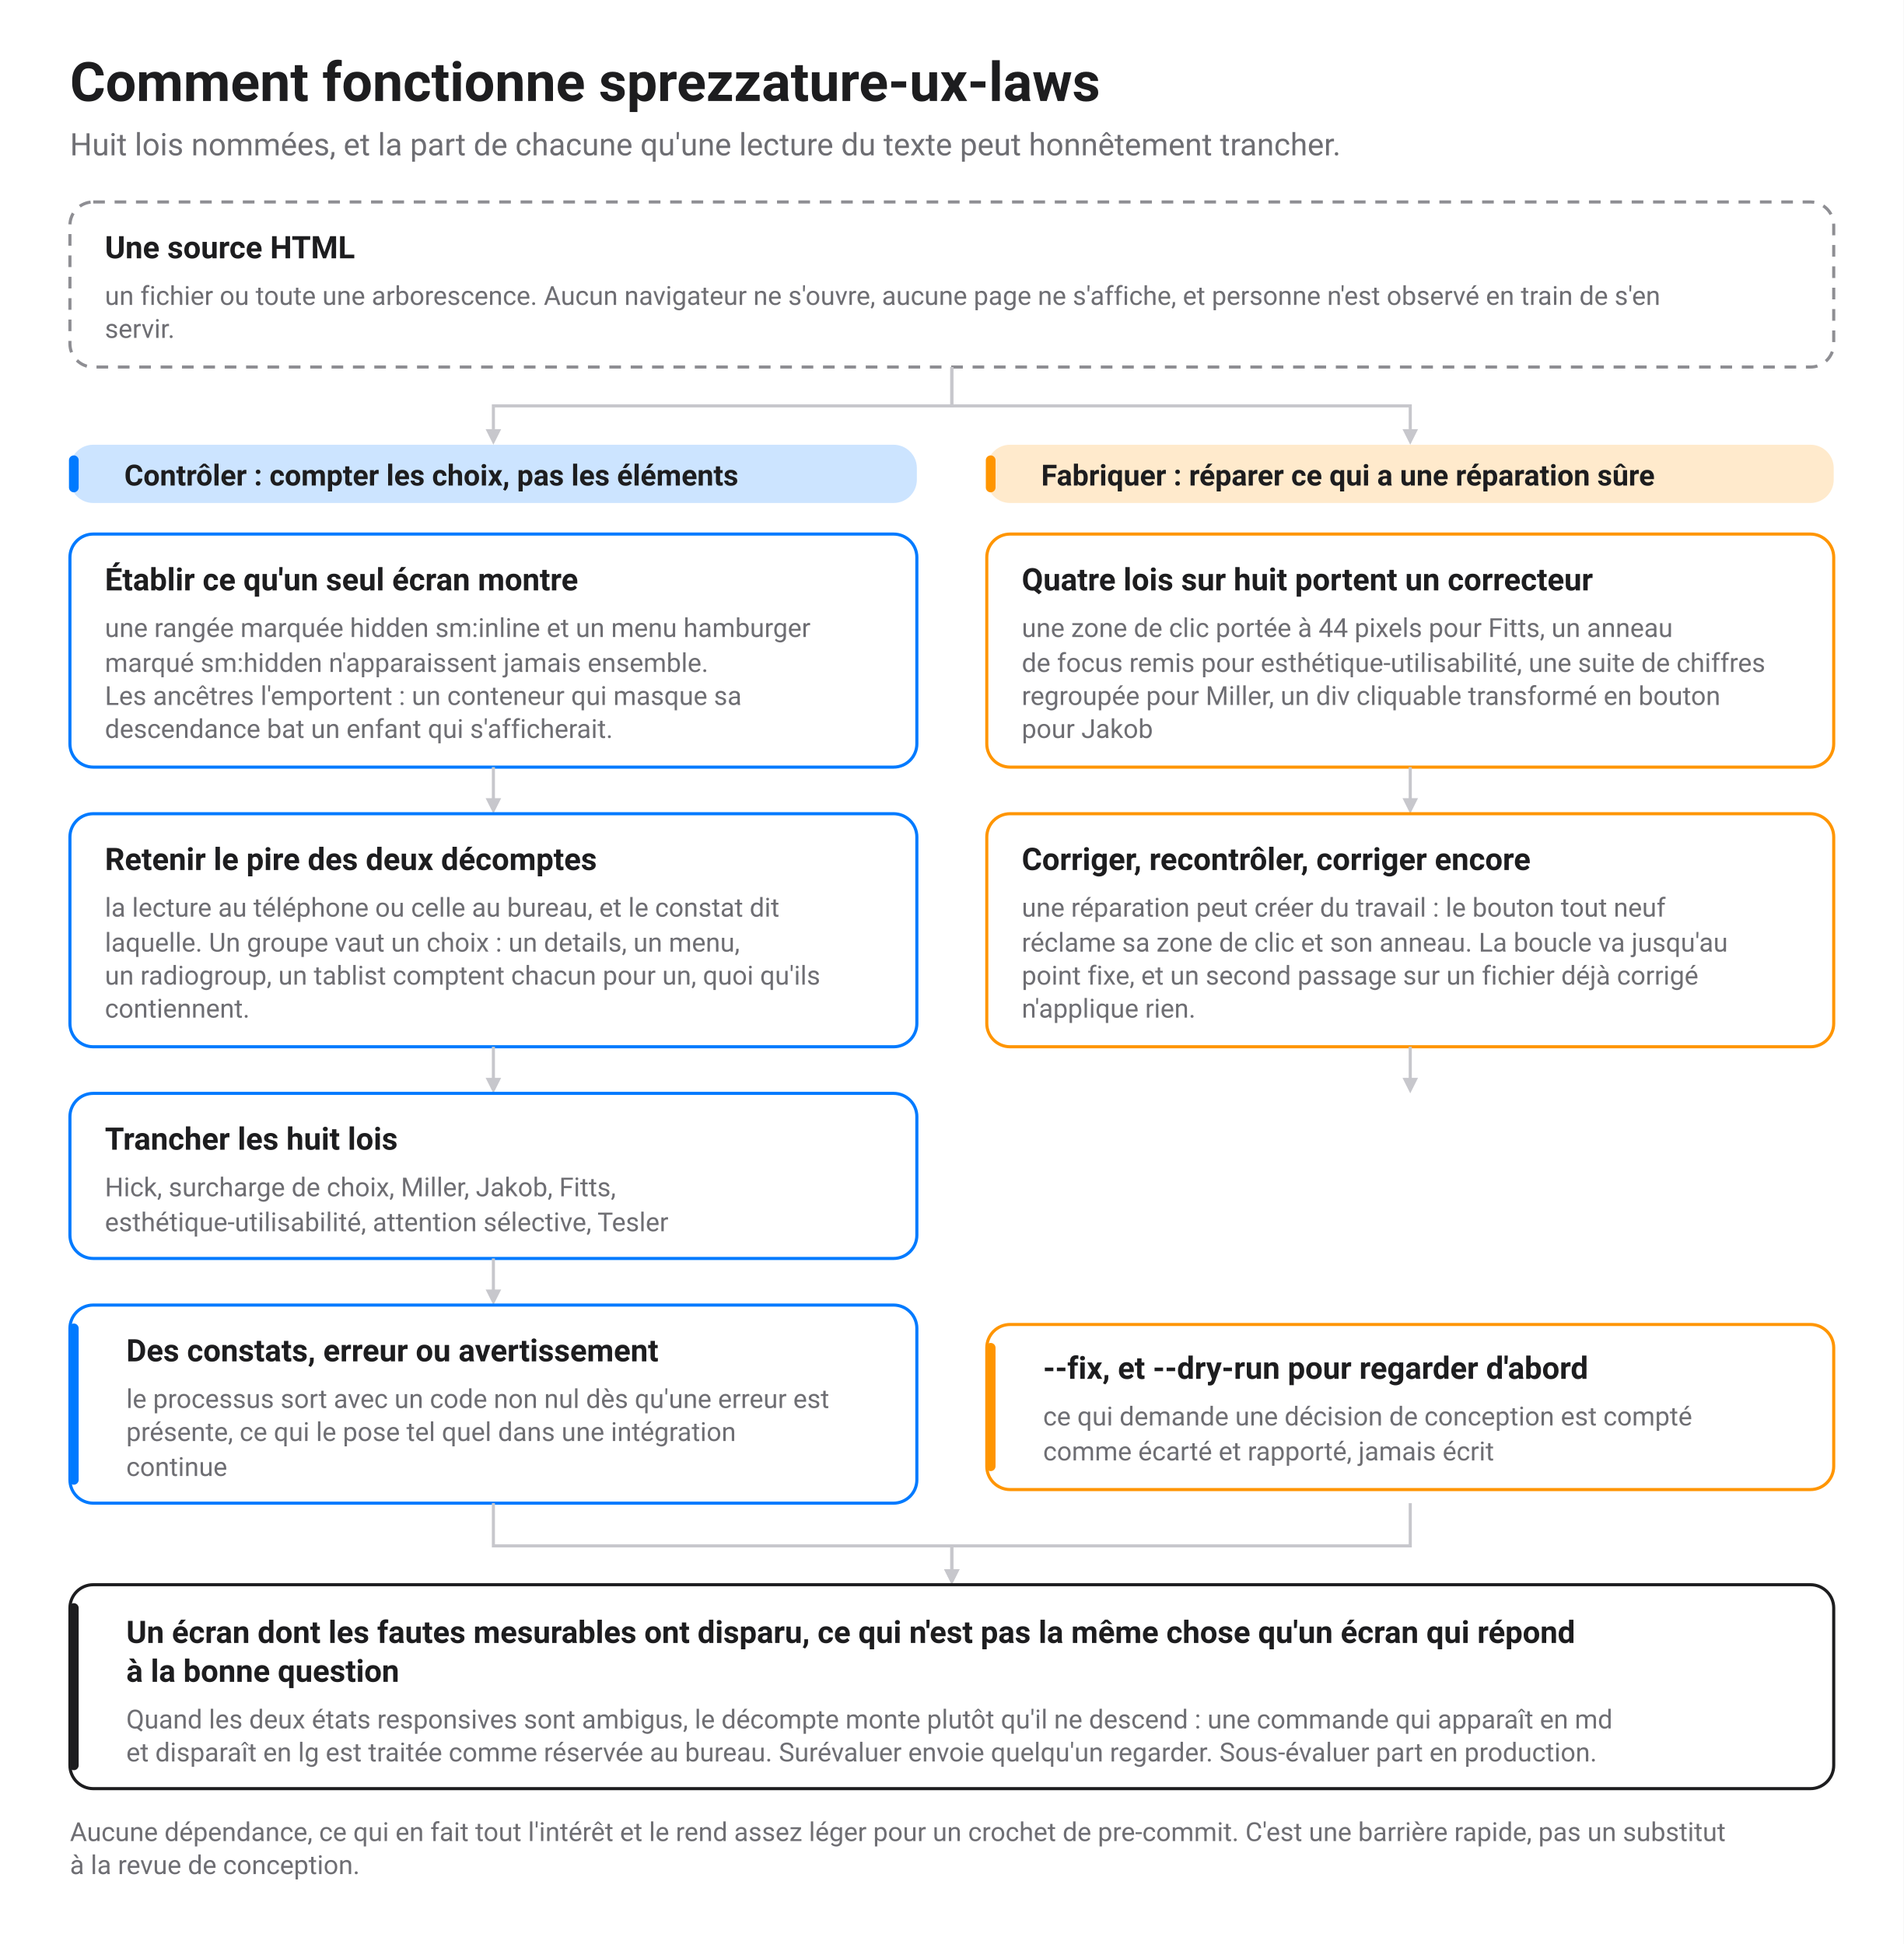
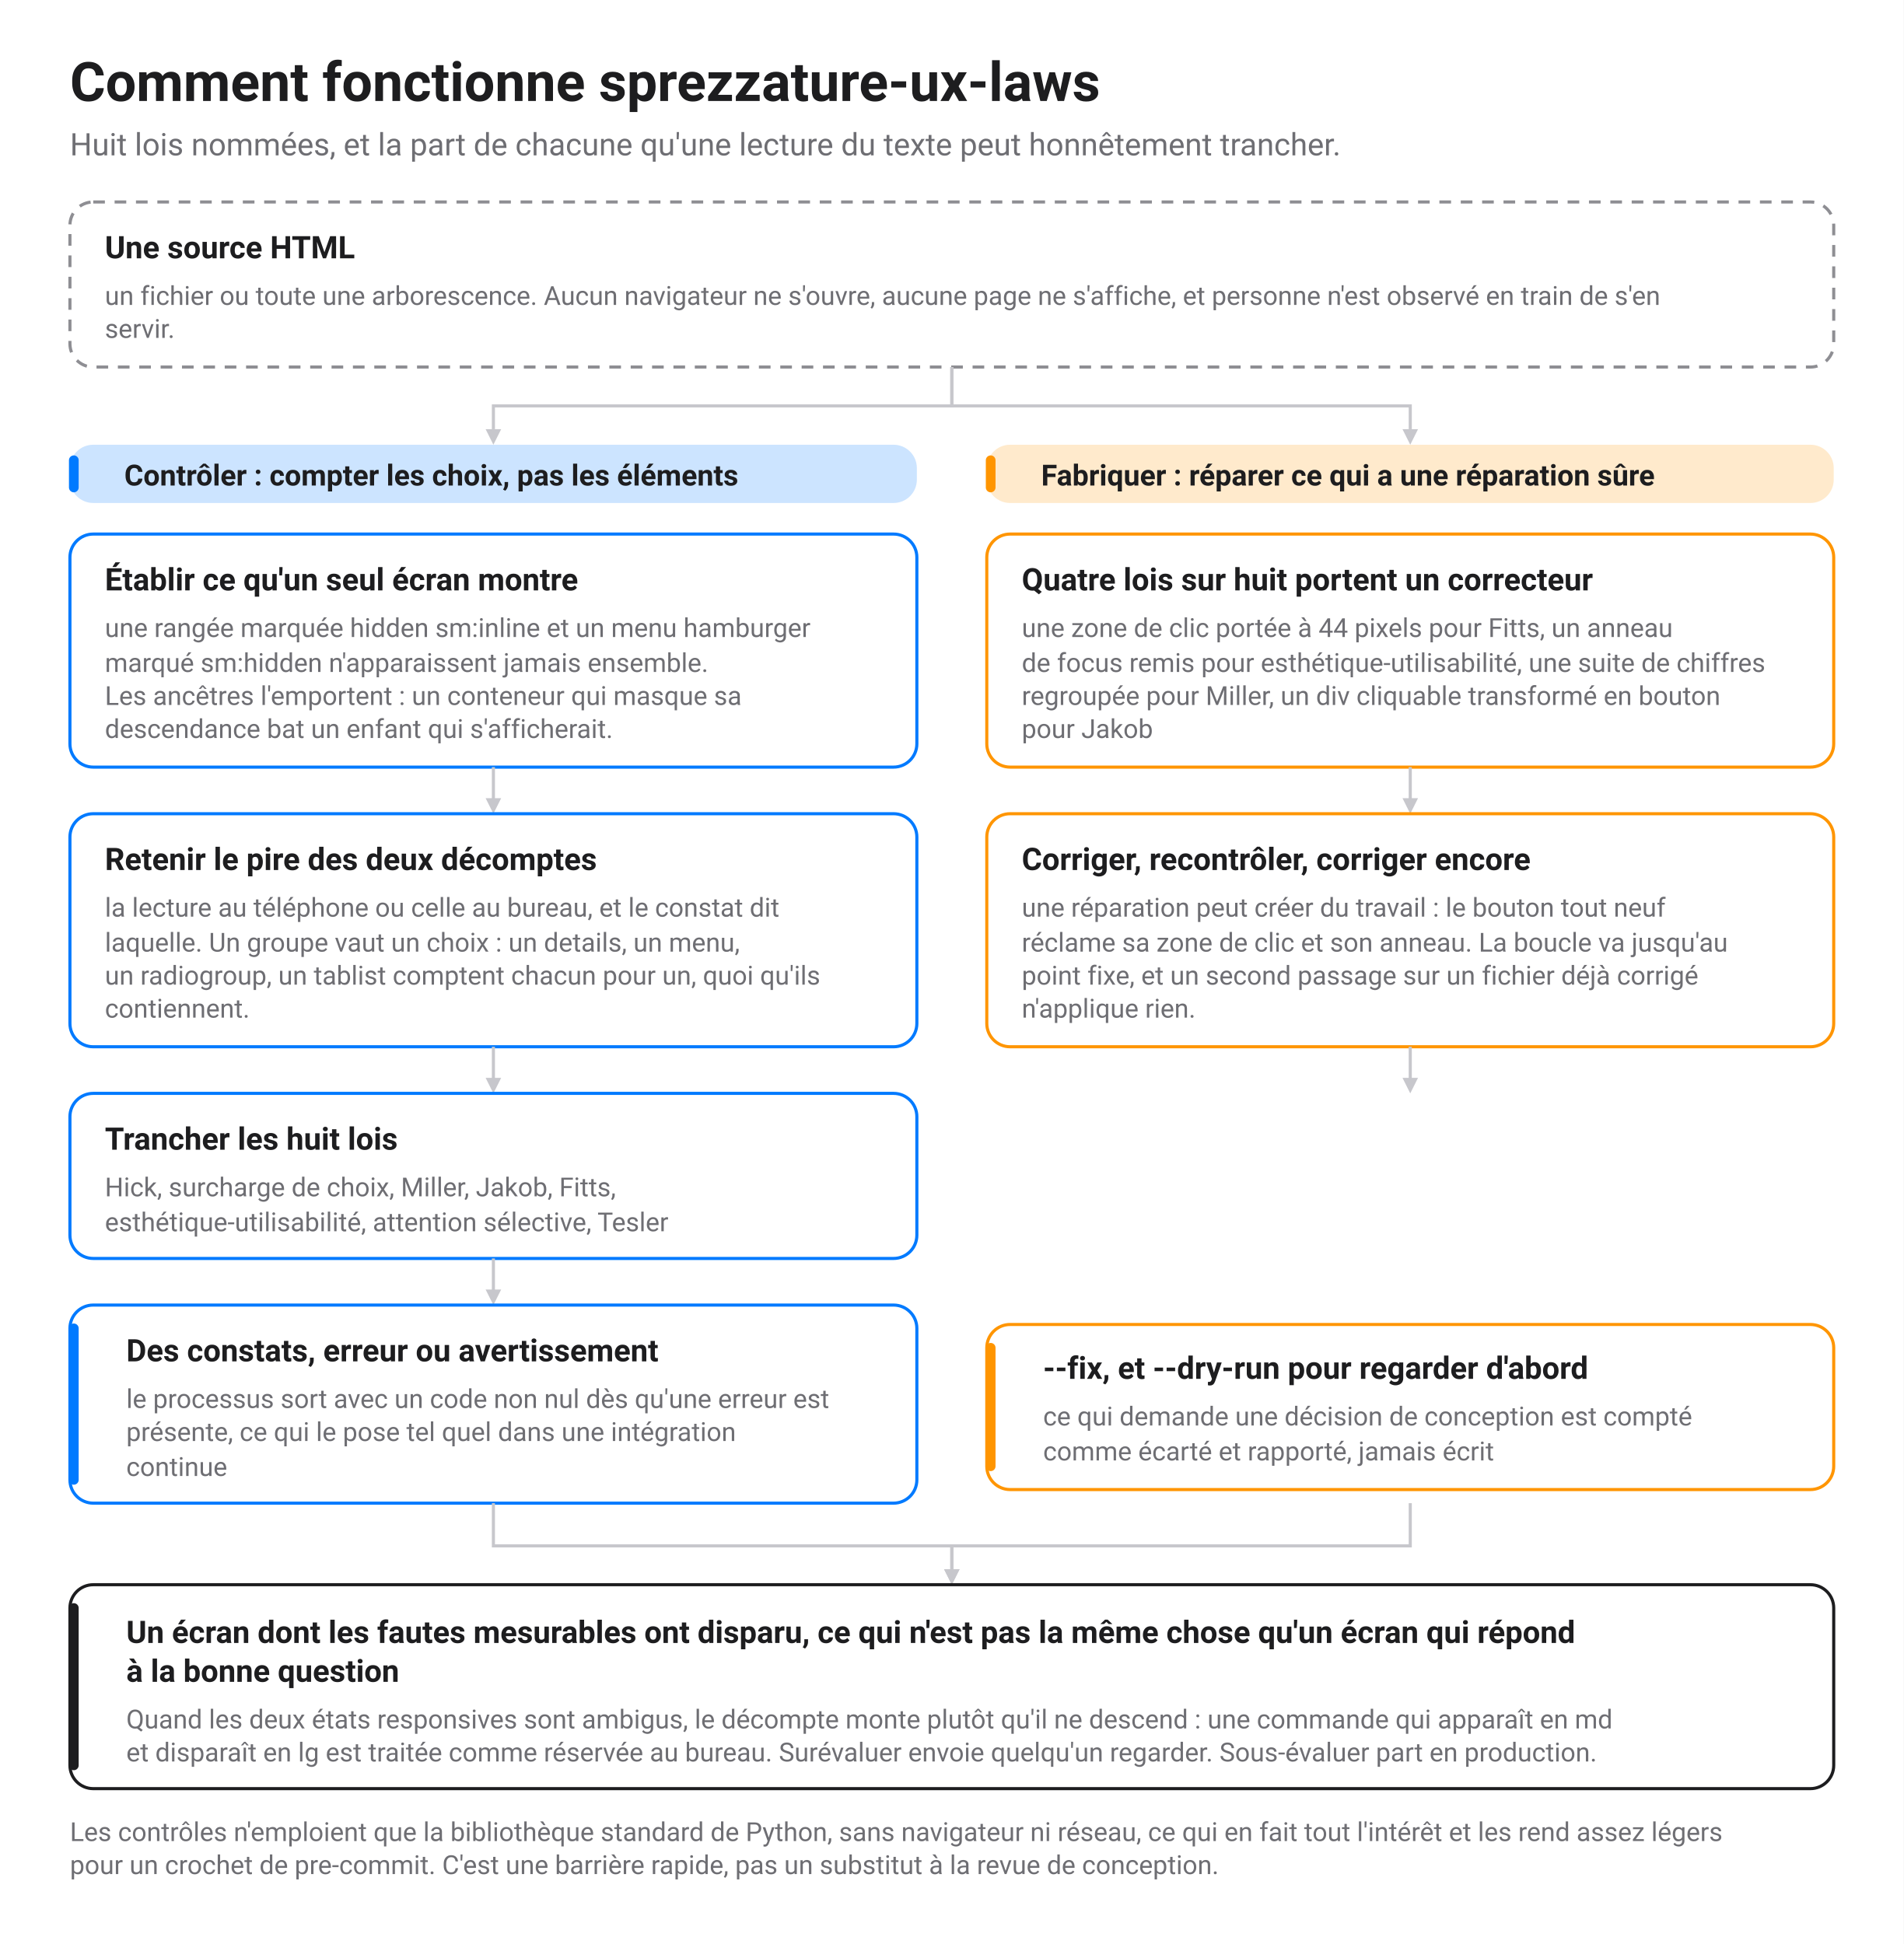
<svg xmlns="http://www.w3.org/2000/svg" width="980" height="1001" viewBox="0 0 980 1001" font-family="Roboto, Helvetica Neue, Helvetica, Arial, sans-serif" role="img" aria-labelledby="ux-laws-hiw-title ux-laws-hiw-desc">
  <style>@media (prefers-color-scheme: dark){rect[fill="#FFFFFF"]{fill:#141416;}rect.paper{fill:#0B0B0C;}[fill="#1D1D1F"]{fill:#F2F2F7;}[fill="#6E6E73"]{fill:#9C9CA3;}[stroke="#1D1D1F"]{stroke:#F2F2F7;}[stroke="#C7C7CC"]{stroke:#5A5A5E;}[fill="#C7C7CC"]{fill:#5A5A5E;}rect[fill="#CCE4FF"]{fill:#082646;}rect[fill="#FFEACC"]{fill:#462C09;}}</style>
  <rect class="paper" width="980" height="1001" fill="#FFFFFF" />
  <text x="36" y="52" font-size="28" font-weight="700" fill="#1D1D1F">Comment fonctionne sprezzature-ux-laws</text>
  <text x="36" y="80" font-size="16" font-weight="400" fill="#6E6E73">Huit lois nommées, et la part de chacune qu'une lecture du texte peut honnêtement trancher.</text>
  <rect x="36" y="104" width="908" height="85" rx="12" fill="#FFFFFF" stroke="#8E8E93" stroke-width="1.6" stroke-dasharray="6 5" />
  <text x="54" y="133" font-size="16" font-weight="600" fill="#1D1D1F">Une source HTML</text>
  <text x="54" y="157" font-size="13.5" font-weight="400" fill="#6E6E73">un fichier ou toute une arborescence. Aucun navigateur ne s'ouvre, aucune page ne s'affiche, et personne n'est observé en train de s'en</text>
  <text x="54" y="174" font-size="13.5" font-weight="400" fill="#6E6E73">servir.</text>
  <path d="M490,189 V209 H254 V221" stroke="#C7C7CC" stroke-width="1.6" fill="none" />
  <path d="M250,221 L254,229 L258,221" fill="#C7C7CC" />
  <path d="M490,189 V209 H726 V221" stroke="#C7C7CC" stroke-width="1.6" fill="none" />
  <path d="M722,221 L726,229 L730,221" fill="#C7C7CC" />
  <rect x="36" y="229" width="436" height="30" rx="12" fill="#CCE4FF" />
  <path d="M38,237 v14" stroke="#007AFF" stroke-width="5" stroke-linecap="round" fill="none" />
  <text x="64" y="250" font-size="15" font-weight="700" fill="#1D1D1F">Contrôler : compter les choix, pas les éléments</text>
  <rect x="36" y="275" width="436" height="120" rx="12" fill="#FFFFFF" stroke="#007AFF" stroke-width="1.6" />
  <text x="54" y="304" font-size="16" font-weight="600" fill="#1D1D1F">Établir ce qu'un seul écran montre</text>
  <text x="54" y="328" font-size="13.5" font-weight="400" fill="#6E6E73">une rangée marquée hidden sm:inline et un menu hamburger</text>
  <text x="54" y="346" font-size="13.5" font-weight="400" fill="#6E6E73">marqué sm:hidden n'apparaissent jamais ensemble.</text>
  <text x="54" y="363" font-size="13.5" font-weight="400" fill="#6E6E73">Les ancêtres l'emportent : un conteneur qui masque sa</text>
  <text x="54" y="380" font-size="13.5" font-weight="400" fill="#6E6E73">descendance bat un enfant qui s'afficherait.</text>
  <path d="M254,395 v17" stroke="#C7C7CC" stroke-width="1.6" fill="none" />
  <path d="M250,411 L254,419 L258,411" fill="#C7C7CC" />
  <rect x="36" y="419" width="436" height="120" rx="12" fill="#FFFFFF" stroke="#007AFF" stroke-width="1.6" />
  <text x="54" y="448" font-size="16" font-weight="600" fill="#1D1D1F">Retenir le pire des deux décomptes</text>
  <text x="54" y="472" font-size="13.5" font-weight="400" fill="#6E6E73">la lecture au téléphone ou celle au bureau, et le constat dit</text>
  <text x="54" y="490" font-size="13.5" font-weight="400" fill="#6E6E73">laquelle. Un groupe vaut un choix : un details, un menu,</text>
  <text x="54" y="507" font-size="13.5" font-weight="400" fill="#6E6E73">un radiogroup, un tablist comptent chacun pour un, quoi qu'ils</text>
  <text x="54" y="524" font-size="13.5" font-weight="400" fill="#6E6E73">contiennent.</text>
  <path d="M254,539 v17" stroke="#C7C7CC" stroke-width="1.6" fill="none" />
  <path d="M250,555 L254,563 L258,555" fill="#C7C7CC" />
  <rect x="36" y="563" width="436" height="85" rx="12" fill="#FFFFFF" stroke="#007AFF" stroke-width="1.6" />
  <text x="54" y="592" font-size="16" font-weight="600" fill="#1D1D1F">Trancher les huit lois</text>
  <text x="54" y="616" font-size="13.5" font-weight="400" fill="#6E6E73">Hick, surcharge de choix, Miller, Jakob, Fitts,</text>
  <text x="54" y="634" font-size="13.5" font-weight="400" fill="#6E6E73">esthétique-utilisabilité, attention sélective, Tesler</text>
  <path d="M254,648 v17" stroke="#C7C7CC" stroke-width="1.6" fill="none" />
  <path d="M250,664 L254,672 L258,664" fill="#C7C7CC" />
  <rect x="36" y="672" width="436" height="102" rx="12" fill="#FFFFFF" stroke="#007AFF" stroke-width="1.6" />
  <path d="M38,684 v78" stroke="#007AFF" stroke-width="5" stroke-linecap="round" fill="none" />
  <text x="65" y="701" font-size="16" font-weight="600" fill="#1D1D1F">Des constats, erreur ou avertissement</text>
  <text x="65" y="725" font-size="13.5" font-weight="400" fill="#6E6E73">le processus sort avec un code non nul dès qu'une erreur est</text>
  <text x="65" y="742" font-size="13.5" font-weight="400" fill="#6E6E73">présente, ce qui le pose tel quel dans une intégration</text>
  <text x="65" y="760" font-size="13.5" font-weight="400" fill="#6E6E73">continue</text>
  <rect x="508" y="229" width="436" height="30" rx="12" fill="#FFEACC" />
  <path d="M510,237 v14" stroke="#FF9500" stroke-width="5" stroke-linecap="round" fill="none" />
  <text x="536" y="250" font-size="15" font-weight="700" fill="#1D1D1F">Fabriquer : réparer ce qui a une réparation sûre</text>
  <rect x="508" y="275" width="436" height="120" rx="12" fill="#FFFFFF" stroke="#FF9500" stroke-width="1.6" />
  <text x="526" y="304" font-size="16" font-weight="600" fill="#1D1D1F">Quatre lois sur huit portent un correcteur</text>
  <text x="526" y="328" font-size="13.5" font-weight="400" fill="#6E6E73">une zone de clic portée à 44 pixels pour Fitts, un anneau</text>
  <text x="526" y="346" font-size="13.5" font-weight="400" fill="#6E6E73">de focus remis pour esthétique-utilisabilité, une suite de chiffres</text>
  <text x="526" y="363" font-size="13.5" font-weight="400" fill="#6E6E73">regroupée pour Miller, un div cliquable transformé en bouton</text>
  <text x="526" y="380" font-size="13.5" font-weight="400" fill="#6E6E73">pour Jakob</text>
  <path d="M726,395 v17" stroke="#C7C7CC" stroke-width="1.6" fill="none" />
  <path d="M722,411 L726,419 L730,411" fill="#C7C7CC" />
  <rect x="508" y="419" width="436" height="120" rx="12" fill="#FFFFFF" stroke="#FF9500" stroke-width="1.6" />
  <text x="526" y="448" font-size="16" font-weight="600" fill="#1D1D1F">Corriger, recontrôler, corriger encore</text>
  <text x="526" y="472" font-size="13.5" font-weight="400" fill="#6E6E73">une réparation peut créer du travail : le bouton tout neuf</text>
  <text x="526" y="490" font-size="13.5" font-weight="400" fill="#6E6E73">réclame sa zone de clic et son anneau. La boucle va jusqu'au</text>
  <text x="526" y="507" font-size="13.5" font-weight="400" fill="#6E6E73">point fixe, et un second passage sur un fichier déjà corrigé</text>
  <text x="526" y="524" font-size="13.5" font-weight="400" fill="#6E6E73">n'applique rien.</text>
  <path d="M726,539 v17" stroke="#C7C7CC" stroke-width="1.6" fill="none" />
  <path d="M722,555 L726,563 L730,555" fill="#C7C7CC" />
  <rect x="508" y="682" width="436" height="85" rx="12" fill="#FFFFFF" stroke="#FF9500" stroke-width="1.6" />
  <path d="M510,694 v61" stroke="#FF9500" stroke-width="5" stroke-linecap="round" fill="none" />
  <text x="537" y="710" font-size="16" font-weight="600" fill="#1D1D1F">--fix, et --dry-run pour regarder d'abord</text>
  <text x="537" y="734" font-size="13.5" font-weight="400" fill="#6E6E73">ce qui demande une décision de conception est compté</text>
  <text x="537" y="752" font-size="13.5" font-weight="400" fill="#6E6E73">comme écarté et rapporté, jamais écrit</text>
  <path d="M254,774 V796 H490 V808" stroke="#C7C7CC" stroke-width="1.6" fill="none" />
  <path d="M486,808 L490,816 L494,808" fill="#C7C7CC" />
  <path d="M726,774 V796 H490 V808" stroke="#C7C7CC" stroke-width="1.6" fill="none" />
  <path d="M486,808 L490,816 L494,808" fill="#C7C7CC" />
  <rect x="36" y="816" width="908" height="105" rx="12" fill="#FFFFFF" stroke="#1D1D1F" stroke-width="1.6" />
  <path d="M38,828 v81" stroke="#1D1D1F" stroke-width="5" stroke-linecap="round" fill="none" />
  <text x="65" y="846" font-size="16" font-weight="600" fill="#1D1D1F">Un écran dont les fautes mesurables ont disparu, ce qui n'est pas la même chose qu'un écran qui répond</text>
  <text x="65" y="866" font-size="16" font-weight="600" fill="#1D1D1F">à la bonne question</text>
  <text x="65" y="890" font-size="13.5" font-weight="400" fill="#6E6E73">Quand les deux états responsives sont ambigus, le décompte monte plutôt qu'il ne descend : une commande qui apparaît en md</text>
  <text x="65" y="907" font-size="13.5" font-weight="400" fill="#6E6E73">et disparaît en lg est traitée comme réservée au bureau. Surévaluer envoie quelqu'un regarder. Sous-évaluer part en production.</text>
-   <text x="36" y="948" font-size="13.5" font-weight="400" fill="#6E6E73">Aucune dépendance, ce qui en fait tout l'intérêt et le rend assez léger pour un crochet de pre-commit. C'est une barrière rapide, pas un substitut</text>
-   <text x="36" y="965" font-size="13.5" font-weight="400" fill="#6E6E73">à la revue de conception.</text>
+   <text x="36" y="948" font-size="13.5" font-weight="400" fill="#6E6E73">Les contrôles n'emploient que la bibliothèque standard de Python, sans navigateur ni réseau, ce qui en fait tout l'intérêt et les rend assez légers</text>
+   <text x="36" y="965" font-size="13.5" font-weight="400" fill="#6E6E73">pour un crochet de pre-commit. C'est une barrière rapide, pas un substitut à la revue de conception.</text>
</svg>
